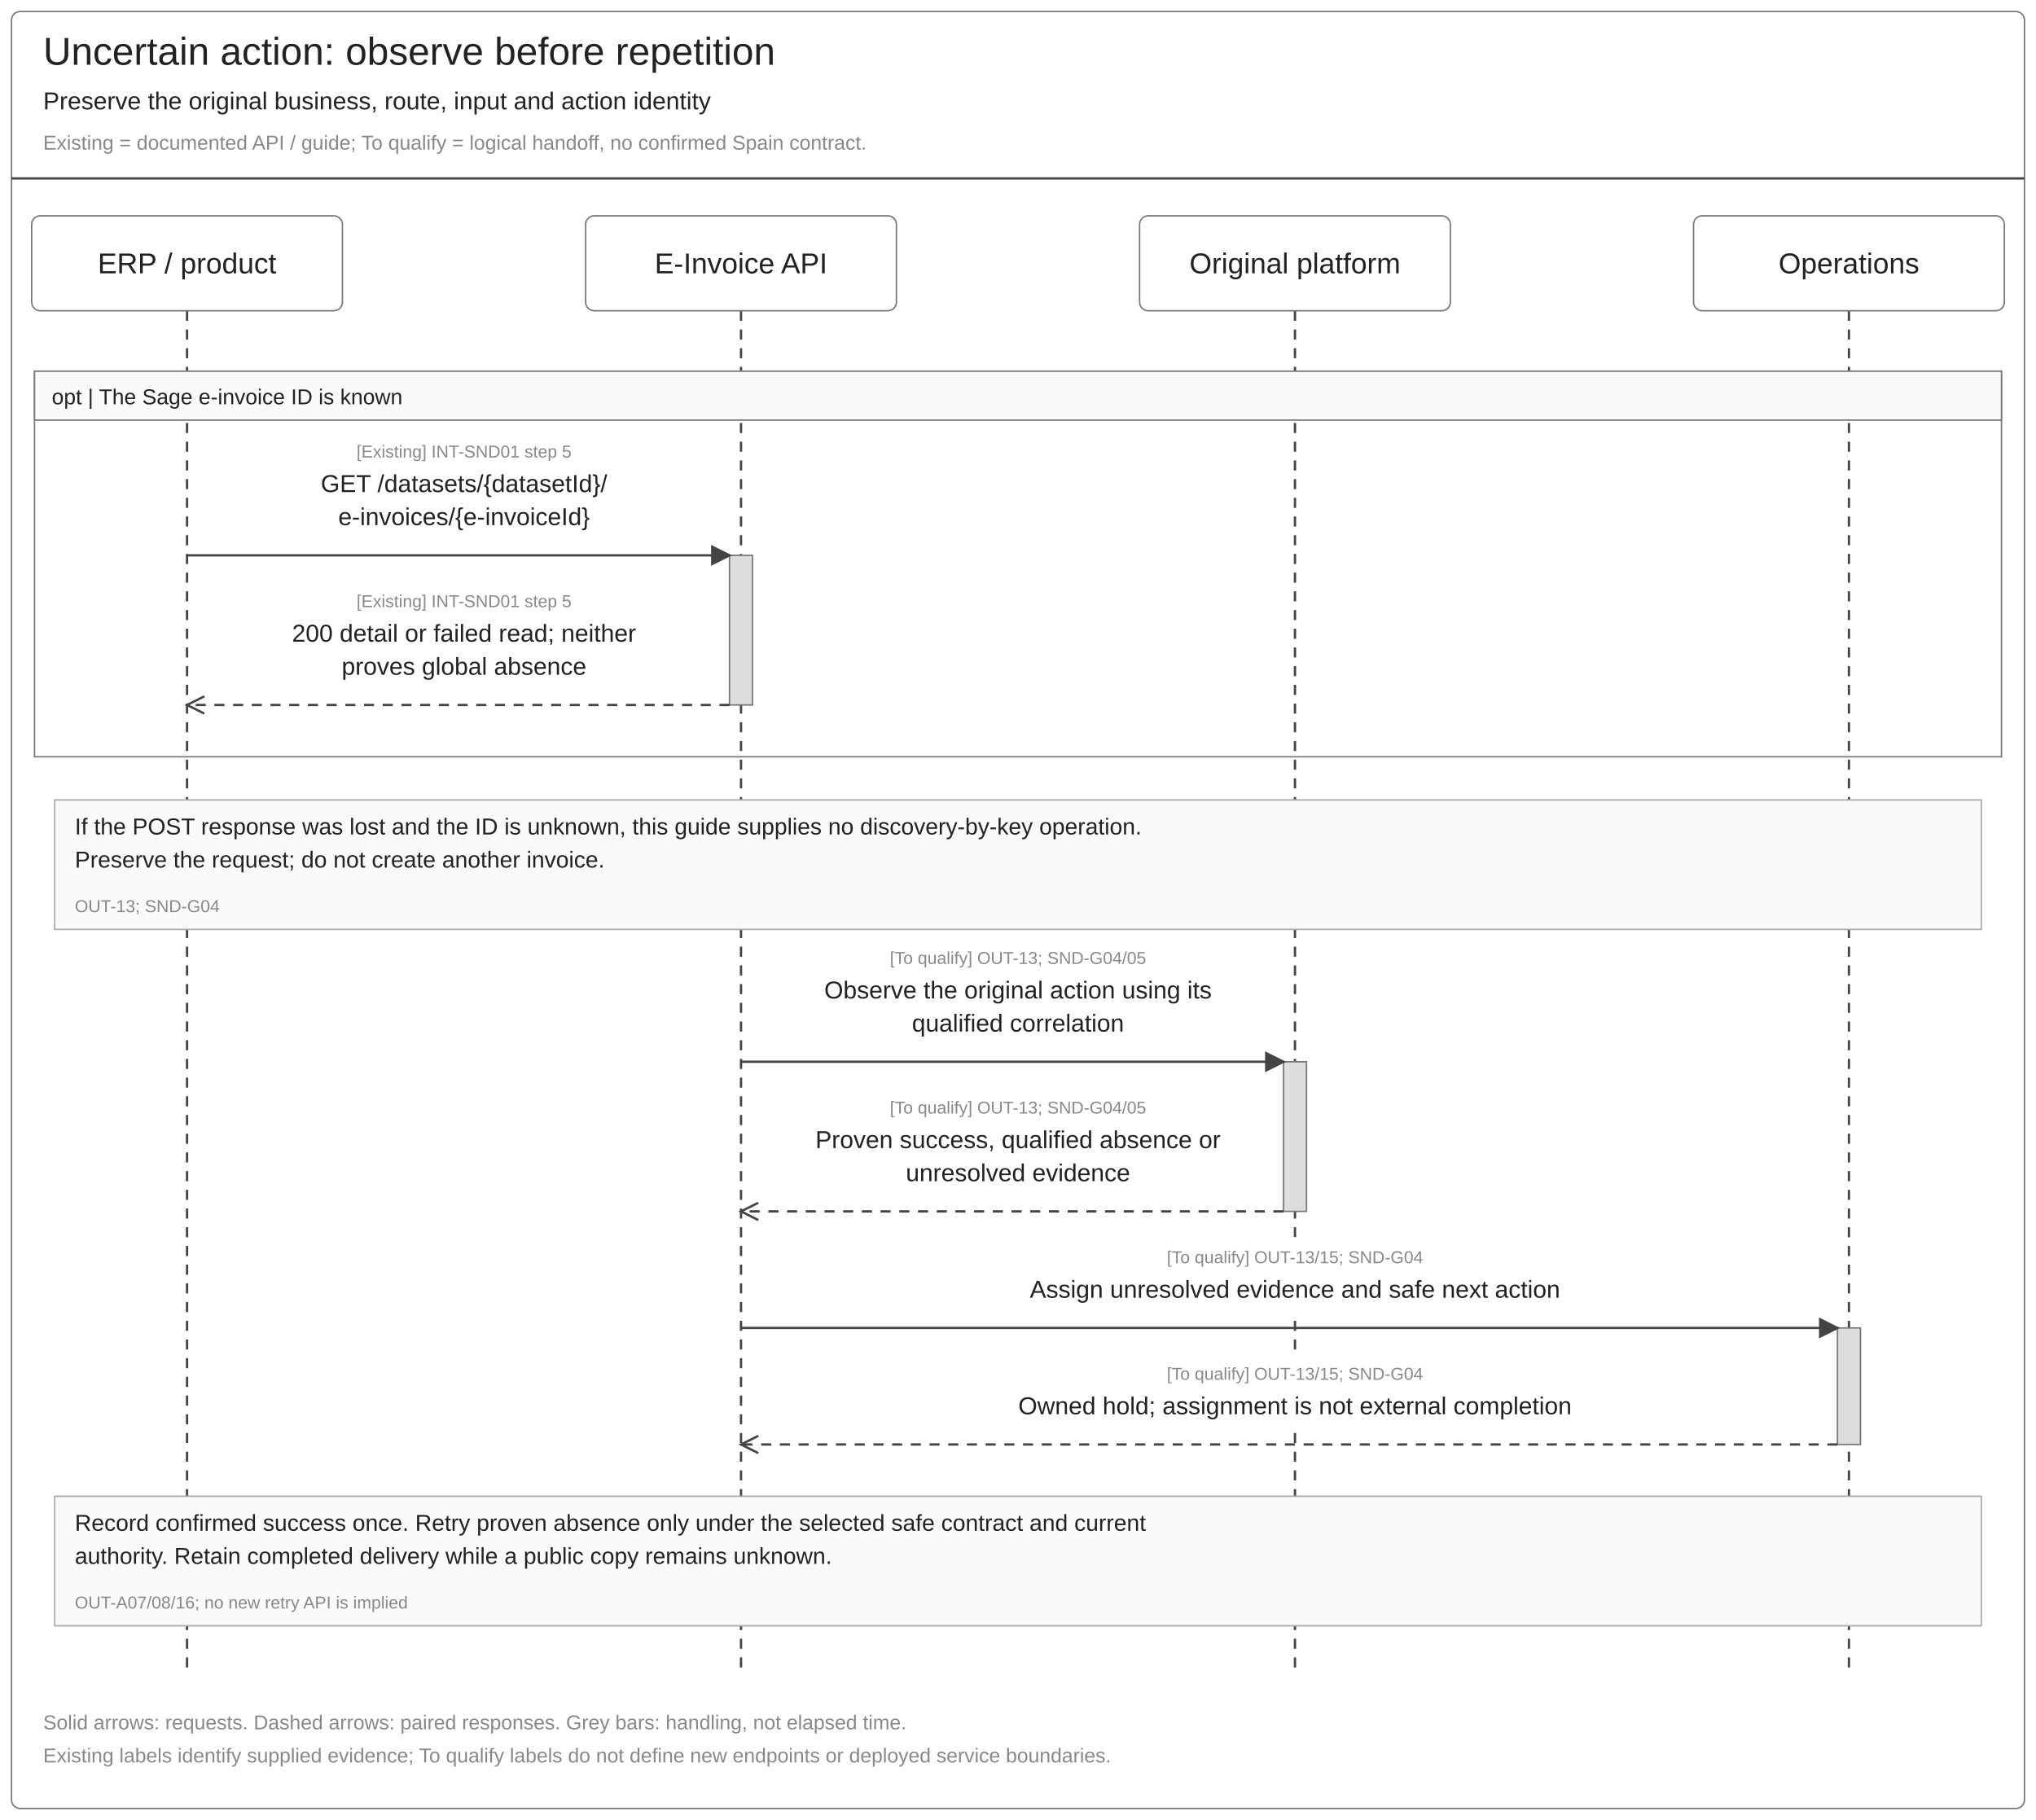
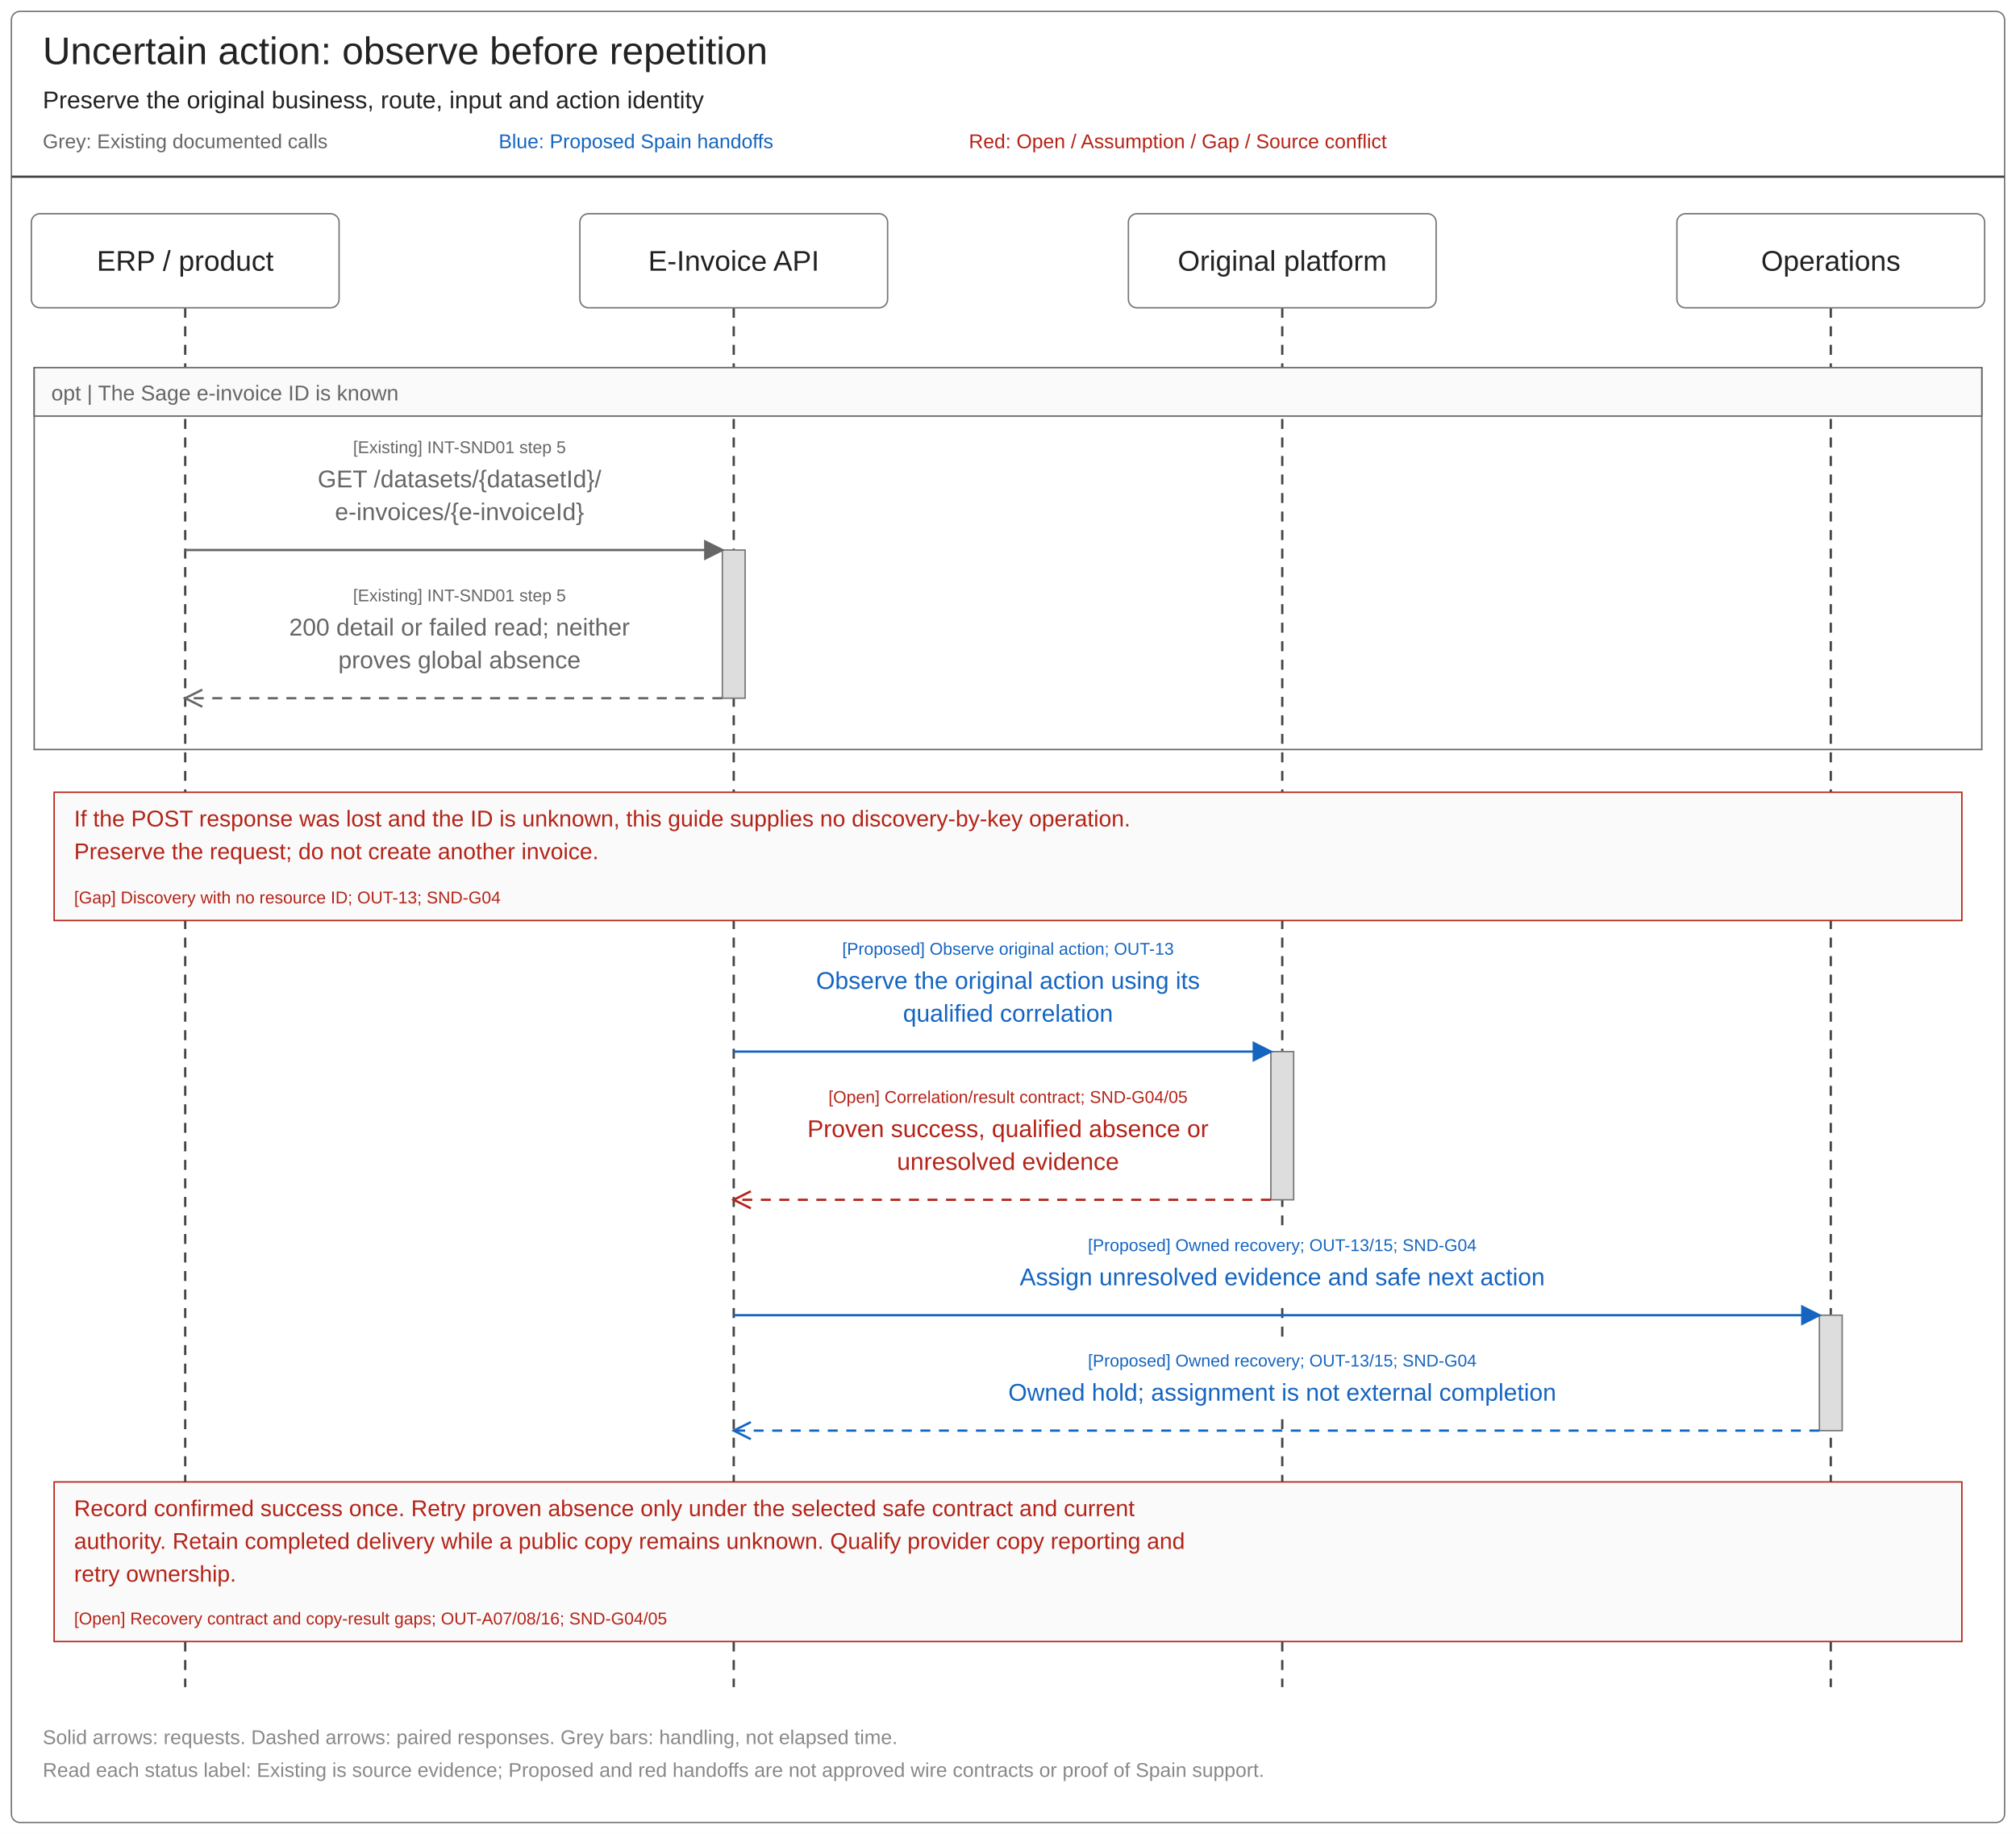
- <svg xmlns="http://www.w3.org/2000/svg" aria-label="Uncertain action: observe before repetition" width="1415" height="1265" viewBox="0 0 1415 1265" role="img">
-   <rect width="1415" height="1265" fill="white" />
-   <rect x="8" y="8" width="1399" height="1249" fill="white" stroke="#777777" rx="6" />
+ <svg xmlns="http://www.w3.org/2000/svg" aria-label="Uncertain action: observe before repetition" width="1415" height="1287" viewBox="0 0 1415 1287" role="img">
+   <rect width="1415" height="1287" fill="white" />
+   <rect x="8" y="8" width="1399" height="1271" fill="white" stroke="#777777" rx="6" />
  <text font-family="Arial, sans-serif" font-size="27" text-anchor="start" x="30" y="45" fill="#222222">Uncertain action: observe before repetition</text>
  <text font-family="Arial, sans-serif" font-size="17" text-anchor="start" x="30" y="76" fill="#222222">Preserve the original business, route, input and action identity</text>
-   <text font-family="Arial, sans-serif" font-size="14" text-anchor="start" x="30" y="104" fill="#888888">Existing = documented API / guide; To qualify = logical handoff, no confirmed Spain contract.</text>
+   <text font-family="Arial, sans-serif" font-size="14" text-anchor="start" x="30" y="104" fill="#666666">Grey: Existing documented calls</text>
+   <text font-family="Arial, sans-serif" font-size="14" text-anchor="start" x="350" y="104" fill="#1565C0">Blue: Proposed Spain handoffs</text>
+   <text font-family="Arial, sans-serif" font-size="14" text-anchor="start" x="680" y="104" fill="#B42318">Red: Open / Assumption / Gap / Source conflict</text>
  <path d="M 8,124 L 1407,124" fill="none" stroke="#444444" stroke-width="1.6" />
-   <path d="M 130,216 L 130,1162" fill="none" stroke="#444444" stroke-width="1.6" stroke-dasharray="7 6" />
+   <path d="M 130,216 L 130,1184" fill="none" stroke="#444444" stroke-width="1.6" stroke-dasharray="7 6" />
  <rect x="22" y="150" width="216" height="66" fill="white" stroke="#777777" rx="6" />
  <text font-family="Arial, sans-serif" font-size="20" text-anchor="middle" x="130" y="190" fill="#222222">ERP / product</text>
-   <path d="M 515,216 L 515,1162" fill="none" stroke="#444444" stroke-width="1.6" stroke-dasharray="7 6" />
+   <path d="M 515,216 L 515,1184" fill="none" stroke="#444444" stroke-width="1.6" stroke-dasharray="7 6" />
  <rect x="407" y="150" width="216" height="66" fill="white" stroke="#777777" rx="6" />
  <text font-family="Arial, sans-serif" font-size="20" text-anchor="middle" x="515" y="190" fill="#222222">E-Invoice API</text>
-   <path d="M 900,216 L 900,1162" fill="none" stroke="#444444" stroke-width="1.6" stroke-dasharray="7 6" />
+   <path d="M 900,216 L 900,1184" fill="none" stroke="#444444" stroke-width="1.6" stroke-dasharray="7 6" />
  <rect x="792" y="150" width="216" height="66" fill="white" stroke="#777777" rx="6" />
  <text font-family="Arial, sans-serif" font-size="20" text-anchor="middle" x="900" y="190" fill="#222222">Original platform</text>
-   <path d="M 1285,216 L 1285,1162" fill="none" stroke="#444444" stroke-width="1.6" stroke-dasharray="7 6" />
+   <path d="M 1285,216 L 1285,1184" fill="none" stroke="#444444" stroke-width="1.6" stroke-dasharray="7 6" />
  <rect x="1177" y="150" width="216" height="66" fill="white" stroke="#777777" rx="6" />
  <text font-family="Arial, sans-serif" font-size="20" text-anchor="middle" x="1285" y="190" fill="#222222">Operations</text>
-   <rect x="24" y="258" width="1367" height="268" fill="none" stroke="#777777" rx="0" />
+   <rect x="24" y="258" width="1367" height="268" fill="none" stroke="#666666" rx="0" />
  <rect x="507" y="386" width="16" height="104" fill="#dddddd" stroke="#777777" rx="0" />
  <rect x="892" y="738" width="16" height="104" fill="#dddddd" stroke="#777777" rx="0" />
  <rect x="1277" y="923" width="16" height="81" fill="#dddddd" stroke="#777777" rx="0" />
-   <rect x="24" y="258" width="1367" height="34" fill="#fafafa" stroke="#777777" rx="0" />
-   <text font-family="Arial, sans-serif" font-size="15" text-anchor="start" x="36" y="281" fill="#222222">opt | The Sage e-invoice ID is known</text>
-   <rect x="38" y="556" width="1339" height="90" fill="#fafafa" stroke="#aaaaaa" rx="0" />
-   <text font-family="Arial, sans-serif" font-size="16" text-anchor="start" x="52" y="580" fill="#222222">If the POST response was lost and the ID is unknown, this guide supplies no discovery-by-key operation.</text>
-   <text font-family="Arial, sans-serif" font-size="16" text-anchor="start" x="52" y="603" fill="#222222">Preserve the request; do not create another invoice.</text>
-   <text font-family="Arial, sans-serif" font-size="12" text-anchor="start" x="52" y="634" fill="#888888">OUT-13; SND-G04</text>
-   <rect x="38" y="1040" width="1339" height="90" fill="#fafafa" stroke="#aaaaaa" rx="0" />
-   <text font-family="Arial, sans-serif" font-size="16" text-anchor="start" x="52" y="1064" fill="#222222">Record confirmed success once. Retry proven absence only under the selected safe contract and current</text>
-   <text font-family="Arial, sans-serif" font-size="16" text-anchor="start" x="52" y="1087" fill="#222222">authority. Retain completed delivery while a public copy remains unknown.</text>
-   <text font-family="Arial, sans-serif" font-size="12" text-anchor="start" x="52" y="1118" fill="#888888">OUT-A07/08/16; no new retry API is implied</text>
+   <rect x="24" y="258" width="1367" height="34" fill="#fafafa" stroke="#666666" rx="0" />
+   <text font-family="Arial, sans-serif" font-size="15" text-anchor="start" x="36" y="281" fill="#666666">opt | The Sage e-invoice ID is known</text>
+   <rect x="38" y="556" width="1339" height="90" fill="#fafafa" stroke="#B42318" rx="0" />
+   <text font-family="Arial, sans-serif" font-size="16" text-anchor="start" x="52" y="580" fill="#B42318">If the POST response was lost and the ID is unknown, this guide supplies no discovery-by-key operation.</text>
+   <text font-family="Arial, sans-serif" font-size="16" text-anchor="start" x="52" y="603" fill="#B42318">Preserve the request; do not create another invoice.</text>
+   <text font-family="Arial, sans-serif" font-size="12" text-anchor="start" x="52" y="634" fill="#B42318">[Gap] Discovery with no resource ID; OUT-13; SND-G04</text>
+   <rect x="38" y="1040" width="1339" height="112" fill="#fafafa" stroke="#B42318" rx="0" />
+   <text font-family="Arial, sans-serif" font-size="16" text-anchor="start" x="52" y="1064" fill="#B42318">Record confirmed success once. Retry proven absence only under the selected safe contract and current</text>
+   <text font-family="Arial, sans-serif" font-size="16" text-anchor="start" x="52" y="1087" fill="#B42318">authority. Retain completed delivery while a public copy remains unknown. Qualify provider copy reporting and</text>
+   <text font-family="Arial, sans-serif" font-size="16" text-anchor="start" x="52" y="1110" fill="#B42318">retry ownership.</text>
+   <text font-family="Arial, sans-serif" font-size="12" text-anchor="start" x="52" y="1140" fill="#B42318">[Open] Recovery contract and copy-result gaps; OUT-A07/08/16; SND-G04/05</text>
  <rect x="142" y="300" width="361" height="77" fill="white" stroke="none" rx="0" />
-   <text font-family="Arial, sans-serif" font-size="12" text-anchor="middle" x="322.5" y="318" fill="#888888">[Existing] INT-SND01 step 5</text>
-   <text font-family="Arial, sans-serif" font-size="17" text-anchor="middle" x="322.5" y="342" fill="#222222">GET /datasets/{datasetId}/</text>
-   <text font-family="Arial, sans-serif" font-size="17" text-anchor="middle" x="322.5" y="365" fill="#222222">e-invoices/{e-invoiceId}</text>
-   <path d="M 130,386 L 507,386" fill="none" stroke="#444444" stroke-width="1.6" />
-   <path stroke-width="1.6" d="M 495,380 L 507,386 L 495,392 Z" fill="#444444" stroke="#444444" />
+   <text font-family="Arial, sans-serif" font-size="12" text-anchor="middle" x="322.5" y="318" fill="#666666">[Existing] INT-SND01 step 5</text>
+   <text font-family="Arial, sans-serif" font-size="17" text-anchor="middle" x="322.5" y="342" fill="#666666">GET /datasets/{datasetId}/</text>
+   <text font-family="Arial, sans-serif" font-size="17" text-anchor="middle" x="322.5" y="365" fill="#666666">e-invoices/{e-invoiceId}</text>
+   <path d="M 130,386 L 507,386" fill="none" stroke="#666666" stroke-width="1.6" />
+   <path stroke-width="1.6" d="M 495,380 L 507,386 L 495,392 Z" fill="#666666" stroke="#666666" />
  <rect x="142" y="404" width="361" height="77" fill="white" stroke="none" rx="0" />
-   <text font-family="Arial, sans-serif" font-size="12" text-anchor="middle" x="322.5" y="422" fill="#888888">[Existing] INT-SND01 step 5</text>
-   <text font-family="Arial, sans-serif" font-size="17" text-anchor="middle" x="322.5" y="446" fill="#222222">200 detail or failed read; neither</text>
-   <text font-family="Arial, sans-serif" font-size="17" text-anchor="middle" x="322.5" y="469" fill="#222222">proves global absence</text>
-   <path d="M 507,490 L 130,490" fill="none" stroke="#444444" stroke-width="1.6" stroke-dasharray="7 6" />
-   <path stroke-width="1.6" d="M 142,484 L 130,490 L 142,496" fill="none" stroke="#444444" />
+   <text font-family="Arial, sans-serif" font-size="12" text-anchor="middle" x="322.5" y="422" fill="#666666">[Existing] INT-SND01 step 5</text>
+   <text font-family="Arial, sans-serif" font-size="17" text-anchor="middle" x="322.5" y="446" fill="#666666">200 detail or failed read; neither</text>
+   <text font-family="Arial, sans-serif" font-size="17" text-anchor="middle" x="322.5" y="469" fill="#666666">proves global absence</text>
+   <path d="M 507,490 L 130,490" fill="none" stroke="#666666" stroke-width="1.6" stroke-dasharray="7 6" />
+   <path stroke-width="1.6" d="M 142,484 L 130,490 L 142,496" fill="none" stroke="#666666" />
  <rect x="527" y="652" width="361" height="77" fill="white" stroke="none" rx="0" />
-   <text font-family="Arial, sans-serif" font-size="12" text-anchor="middle" x="707.5" y="670" fill="#888888">[To qualify] OUT-13; SND-G04/05</text>
-   <text font-family="Arial, sans-serif" font-size="17" text-anchor="middle" x="707.5" y="694" fill="#222222">Observe the original action using its</text>
-   <text font-family="Arial, sans-serif" font-size="17" text-anchor="middle" x="707.5" y="717" fill="#222222">qualified correlation</text>
-   <path d="M 515,738 L 892,738" fill="none" stroke="#444444" stroke-width="1.6" />
-   <path stroke-width="1.6" d="M 880,732 L 892,738 L 880,744 Z" fill="#444444" stroke="#444444" />
+   <text font-family="Arial, sans-serif" font-size="12" text-anchor="middle" x="707.5" y="670" fill="#1565C0">[Proposed] Observe original action; OUT-13</text>
+   <text font-family="Arial, sans-serif" font-size="17" text-anchor="middle" x="707.5" y="694" fill="#1565C0">Observe the original action using its</text>
+   <text font-family="Arial, sans-serif" font-size="17" text-anchor="middle" x="707.5" y="717" fill="#1565C0">qualified correlation</text>
+   <path d="M 515,738 L 892,738" fill="none" stroke="#1565C0" stroke-width="1.6" />
+   <path stroke-width="1.6" d="M 880,732 L 892,738 L 880,744 Z" fill="#1565C0" stroke="#1565C0" />
  <rect x="527" y="756" width="361" height="77" fill="white" stroke="none" rx="0" />
-   <text font-family="Arial, sans-serif" font-size="12" text-anchor="middle" x="707.5" y="774" fill="#888888">[To qualify] OUT-13; SND-G04/05</text>
-   <text font-family="Arial, sans-serif" font-size="17" text-anchor="middle" x="707.5" y="798" fill="#222222">Proven success, qualified absence or</text>
-   <text font-family="Arial, sans-serif" font-size="17" text-anchor="middle" x="707.5" y="821" fill="#222222">unresolved evidence</text>
-   <path d="M 892,842 L 515,842" fill="none" stroke="#444444" stroke-width="1.6" stroke-dasharray="7 6" />
-   <path stroke-width="1.6" d="M 527,836 L 515,842 L 527,848" fill="none" stroke="#444444" />
+   <text font-family="Arial, sans-serif" font-size="12" text-anchor="middle" x="707.5" y="774" fill="#B42318">[Open] Correlation/result contract; SND-G04/05</text>
+   <text font-family="Arial, sans-serif" font-size="17" text-anchor="middle" x="707.5" y="798" fill="#B42318">Proven success, qualified absence or</text>
+   <text font-family="Arial, sans-serif" font-size="17" text-anchor="middle" x="707.5" y="821" fill="#B42318">unresolved evidence</text>
+   <path d="M 892,842 L 515,842" fill="none" stroke="#B42318" stroke-width="1.6" stroke-dasharray="7 6" />
+   <path stroke-width="1.6" d="M 527,836 L 515,842 L 527,848" fill="none" stroke="#B42318" />
  <rect x="527" y="860" width="746" height="54" fill="white" stroke="none" rx="0" />
-   <text font-family="Arial, sans-serif" font-size="12" text-anchor="middle" x="900.0" y="878" fill="#888888">[To qualify] OUT-13/15; SND-G04</text>
-   <text font-family="Arial, sans-serif" font-size="17" text-anchor="middle" x="900.0" y="902" fill="#222222">Assign unresolved evidence and safe next action</text>
-   <path d="M 515,923 L 1277,923" fill="none" stroke="#444444" stroke-width="1.6" />
-   <path stroke-width="1.6" d="M 1265,917 L 1277,923 L 1265,929 Z" fill="#444444" stroke="#444444" />
+   <text font-family="Arial, sans-serif" font-size="12" text-anchor="middle" x="900.0" y="878" fill="#1565C0">[Proposed] Owned recovery; OUT-13/15; SND-G04</text>
+   <text font-family="Arial, sans-serif" font-size="17" text-anchor="middle" x="900.0" y="902" fill="#1565C0">Assign unresolved evidence and safe next action</text>
+   <path d="M 515,923 L 1277,923" fill="none" stroke="#1565C0" stroke-width="1.6" />
+   <path stroke-width="1.6" d="M 1265,917 L 1277,923 L 1265,929 Z" fill="#1565C0" stroke="#1565C0" />
  <rect x="527" y="941" width="746" height="54" fill="white" stroke="none" rx="0" />
-   <text font-family="Arial, sans-serif" font-size="12" text-anchor="middle" x="900.0" y="959" fill="#888888">[To qualify] OUT-13/15; SND-G04</text>
-   <text font-family="Arial, sans-serif" font-size="17" text-anchor="middle" x="900.0" y="983" fill="#222222">Owned hold; assignment is not external completion</text>
-   <path d="M 1277,1004 L 515,1004" fill="none" stroke="#444444" stroke-width="1.6" stroke-dasharray="7 6" />
-   <path stroke-width="1.6" d="M 527,998 L 515,1004 L 527,1010" fill="none" stroke="#444444" />
-   <text font-family="Arial, sans-serif" font-size="14" text-anchor="start" x="30" y="1202" fill="#888888">Solid arrows: requests. Dashed arrows: paired responses. Grey bars: handling, not elapsed time.</text>
-   <text font-family="Arial, sans-serif" font-size="14" text-anchor="start" x="30" y="1225" fill="#888888">Existing labels identify supplied evidence; To qualify labels do not define new endpoints or deployed service boundaries.</text>
+   <text font-family="Arial, sans-serif" font-size="12" text-anchor="middle" x="900.0" y="959" fill="#1565C0">[Proposed] Owned recovery; OUT-13/15; SND-G04</text>
+   <text font-family="Arial, sans-serif" font-size="17" text-anchor="middle" x="900.0" y="983" fill="#1565C0">Owned hold; assignment is not external completion</text>
+   <path d="M 1277,1004 L 515,1004" fill="none" stroke="#1565C0" stroke-width="1.6" stroke-dasharray="7 6" />
+   <path stroke-width="1.6" d="M 527,998 L 515,1004 L 527,1010" fill="none" stroke="#1565C0" />
+   <text font-family="Arial, sans-serif" font-size="14" text-anchor="start" x="30" y="1224" fill="#888888">Solid arrows: requests. Dashed arrows: paired responses. Grey bars: handling, not elapsed time.</text>
+   <text font-family="Arial, sans-serif" font-size="14" text-anchor="start" x="30" y="1247" fill="#888888">Read each status label: Existing is source evidence; Proposed and red handoffs are not approved wire contracts or proof of Spain support.</text>
</svg>
